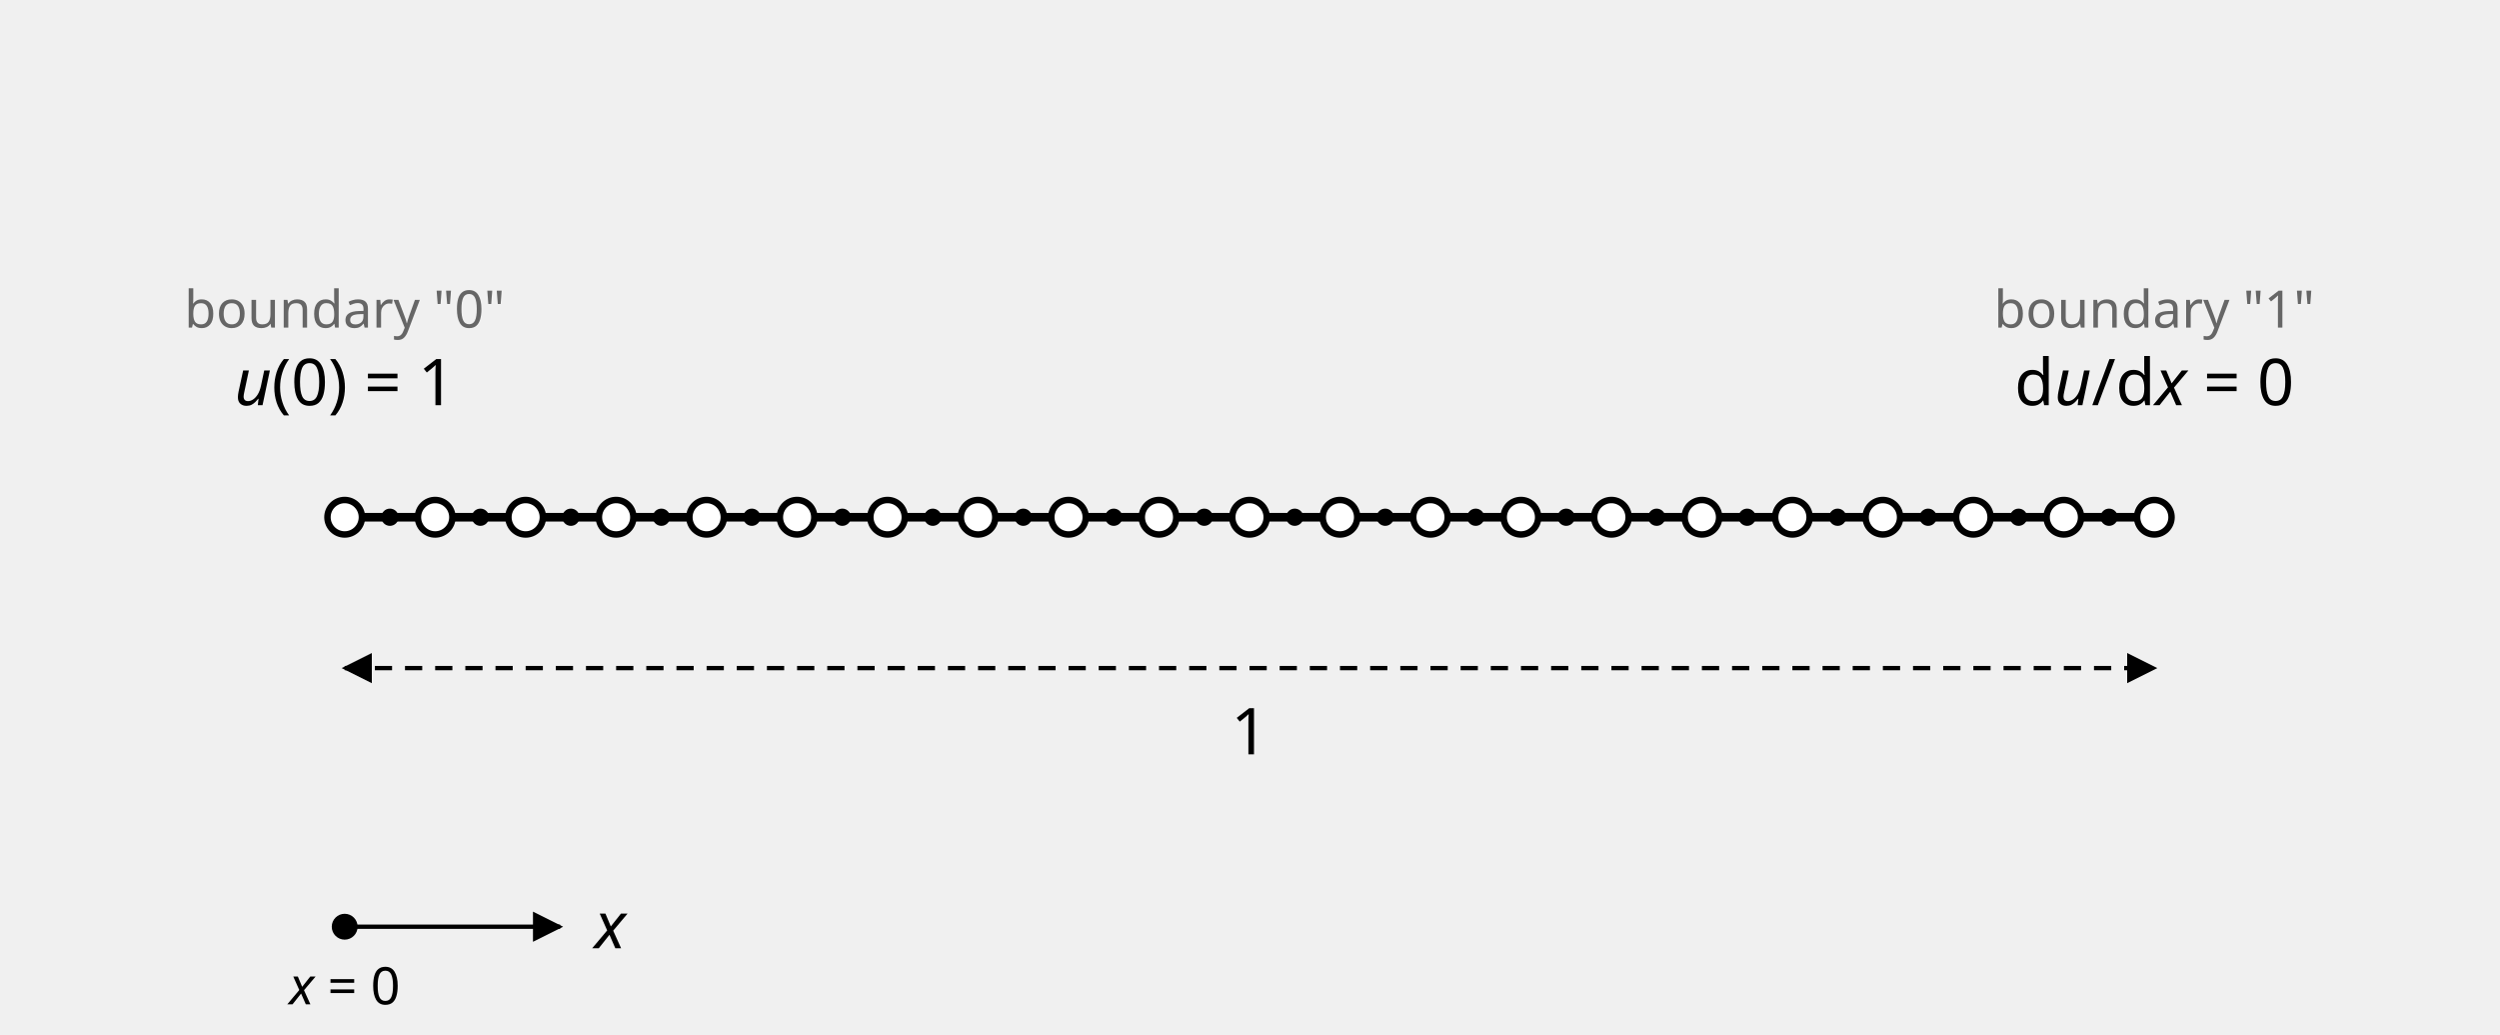
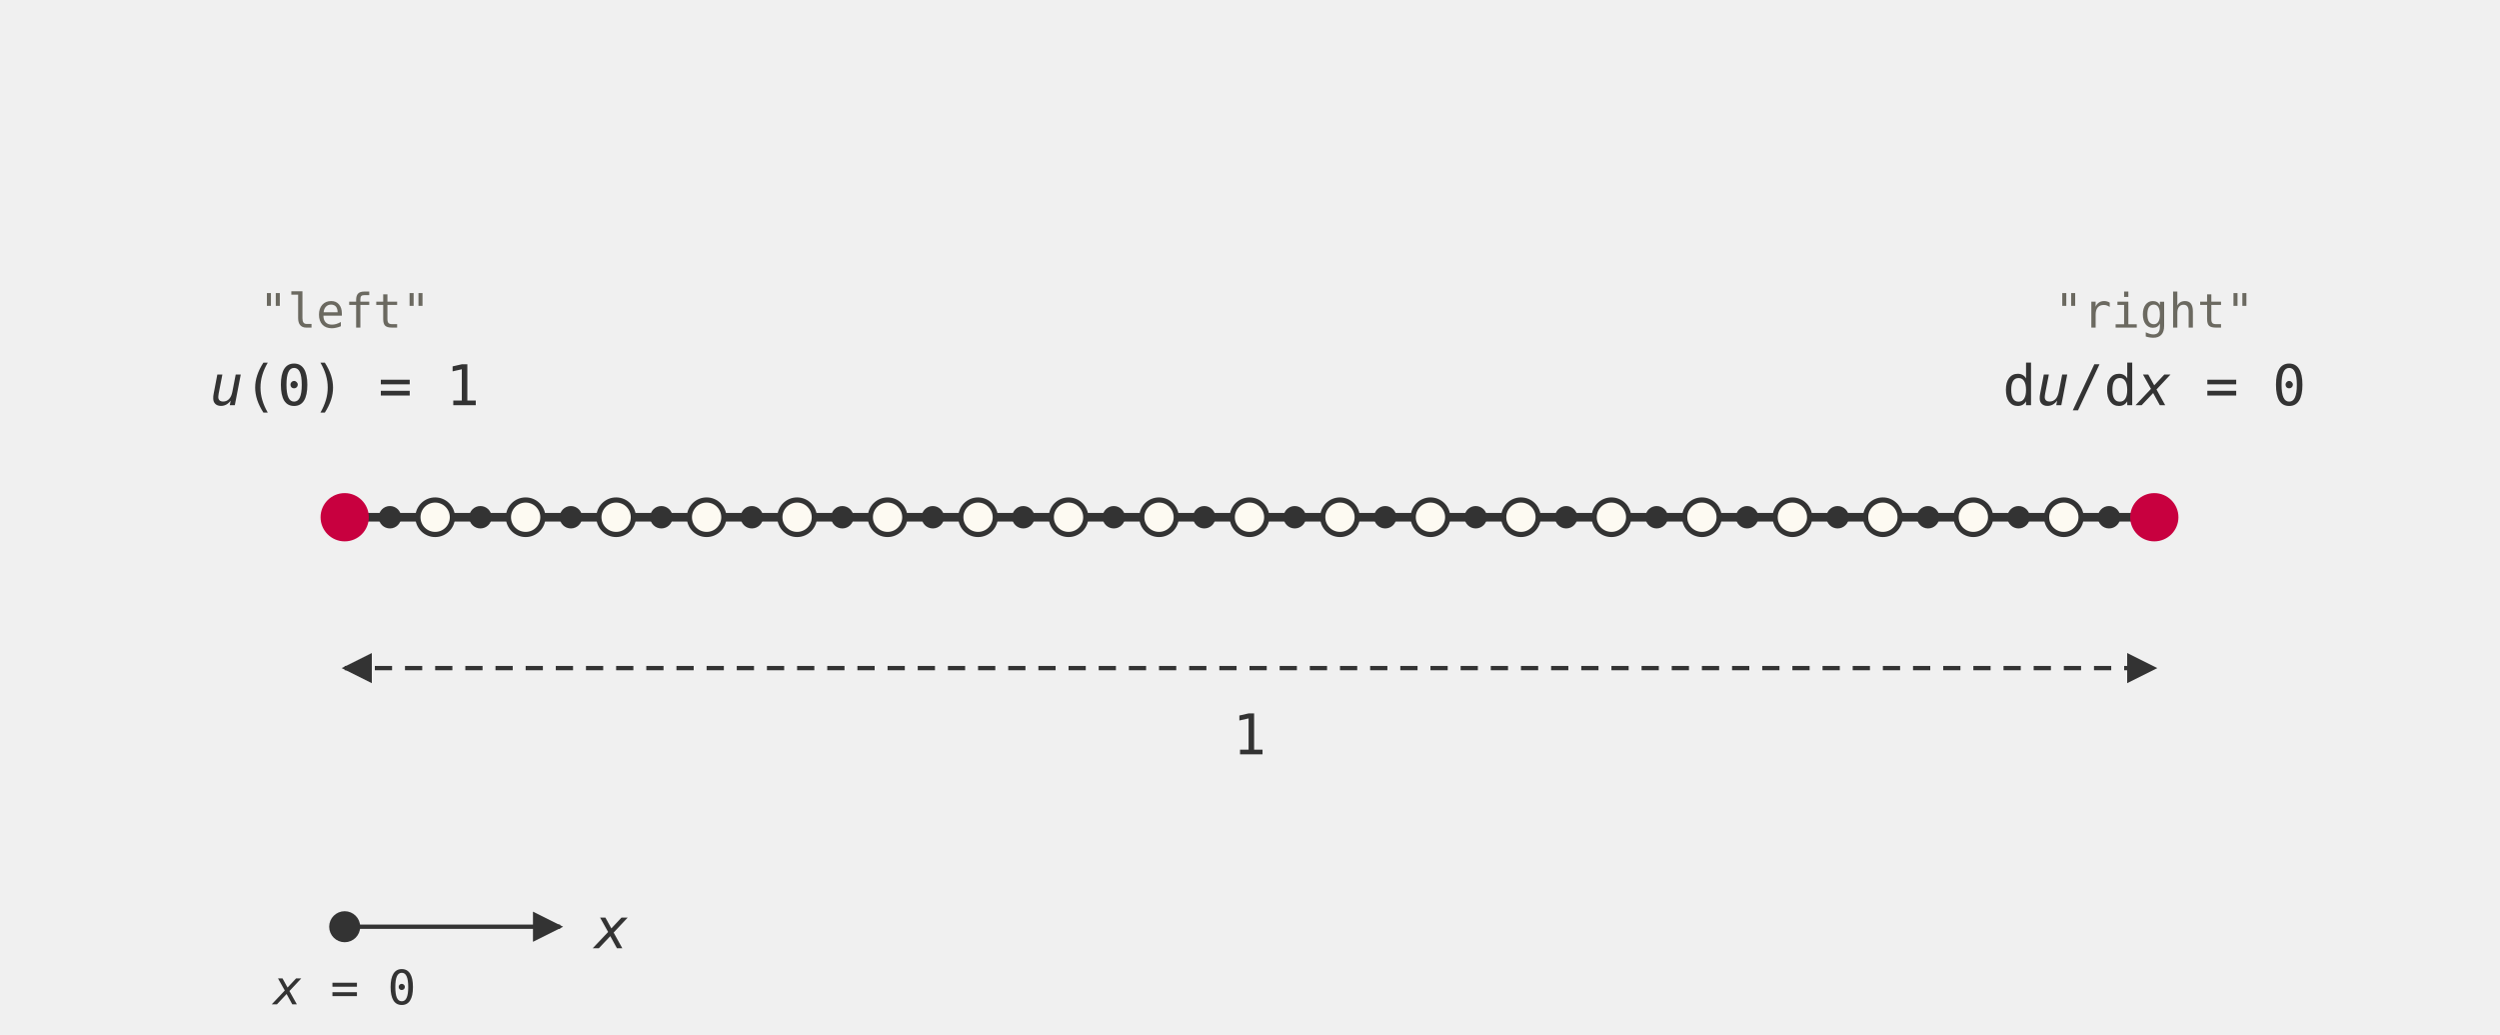
- <svg xmlns="http://www.w3.org/2000/svg" viewBox="0 0 580 240" width="580" height="240" font-family="sans-serif" font-size="15" fill="#000">
+ <svg xmlns="http://www.w3.org/2000/svg" class="fig" viewBox="0 0 580 240" width="580" height="240" font-family="Roboto Mono, monospace" font-size="13" fill="#000">
+   <style>
+     .fig { font-family: "Roboto Mono", ui-monospace, SFMono-Regular, Menlo, Consolas, monospace; font-size: 13px; }
+     .fig[fill="#000"], .fig [fill="#000"] { fill: var(--fig-ink, #333333); }
+     .fig [stroke="#000"] { stroke: var(--fig-ink, #333333); }
+     .fig [fill="#666"] { fill: var(--fig-muted, #6b6960); }
+     .fig [fill="#fff"] { fill: var(--fig-bg, #fdfaf2); }
+     .fig [stroke="#fff"] { stroke: var(--fig-bg, #fdfaf2); }
+     .fig [fill="#f6efd9"] { fill: var(--fig-area, #f6efd9); }
+     .fig [stroke="#f6efd9"] { stroke: var(--fig-area, #f6efd9); }
+     .fig [stroke="#c8003f"] { stroke: var(--fig-value, #c8003f); }
+     .fig [fill="#c8003f"] { fill: var(--fig-value, #c8003f); }
+     .fig [stroke="#d4aa00"] { stroke: var(--fig-robin, #d4aa00); }
+     .fig [fill="#d4aa00"] { fill: var(--fig-robin, #d4aa00); }
+     .fig [stroke="#0086d4"] { stroke: var(--fig-flux, #0086d4); }
+     .fig [fill="#0086d4"] { fill: var(--fig-flux, #0086d4); }
+     .fig [stroke="#00a86b"] { stroke: var(--fig-zero, #00a86b); }
+     .fig [fill="#00a86b"] { fill: var(--fig-zero, #00a86b); }
+     .fig [fill="#8f7200"] { fill: var(--fig-gold-ink, #8f7200); }
+     .fig [font-size="11"] { font-size: 10px; }
+     .fig [font-size="12"] { font-size: 11px; }
+     .fig [font-size="13"] { font-size: 12px; }
+     .fig [font-size="16"] { font-size: 14px; }
+     .fig [font-size="18"] { font-size: 15px; }
+   </style>
  <defs>
    <marker id="arrow" viewBox="0 0 10 10" refX="9" refY="5" markerWidth="7" markerHeight="7" orient="auto-start-reverse">
      <path d="M0,0 L10,5 L0,10 z" fill="#000" />
    </marker>
+     <marker id="arrow-flux" viewBox="0 0 10 10" refX="9" refY="5" markerWidth="6" markerHeight="6" orient="auto-start-reverse">
+       <path d="M0,0 L10,5 L0,10 z" fill="#0086d4" />
+     </marker>
  </defs>
  <line x1="80" y1="120" x2="500" y2="120" stroke="#000" stroke-width="2" />
-   <circle cx="90.5" cy="120" r="2" />
-   <circle cx="111.5" cy="120" r="2" />
-   <circle cx="132.5" cy="120" r="2" />
-   <circle cx="153.5" cy="120" r="2" />
-   <circle cx="174.5" cy="120" r="2" />
-   <circle cx="195.5" cy="120" r="2" />
-   <circle cx="216.5" cy="120" r="2" />
-   <circle cx="237.5" cy="120" r="2" />
-   <circle cx="258.5" cy="120" r="2" />
-   <circle cx="279.5" cy="120" r="2" />
-   <circle cx="300.5" cy="120" r="2" />
-   <circle cx="321.5" cy="120" r="2" />
-   <circle cx="342.5" cy="120" r="2" />
-   <circle cx="363.5" cy="120" r="2" />
-   <circle cx="384.5" cy="120" r="2" />
-   <circle cx="405.5" cy="120" r="2" />
-   <circle cx="426.5" cy="120" r="2" />
-   <circle cx="447.5" cy="120" r="2" />
-   <circle cx="468.5" cy="120" r="2" />
-   <circle cx="489.5" cy="120" r="2" />
-   <circle cx="80" cy="120" r="4" fill="#fff" stroke="#000" stroke-width="1.5" />
-   <circle cx="101" cy="120" r="4" fill="#fff" stroke="#000" stroke-width="1.5" />
-   <circle cx="122" cy="120" r="4" fill="#fff" stroke="#000" stroke-width="1.5" />
-   <circle cx="143" cy="120" r="4" fill="#fff" stroke="#000" stroke-width="1.5" />
-   <circle cx="164" cy="120" r="4" fill="#fff" stroke="#000" stroke-width="1.5" />
-   <circle cx="185" cy="120" r="4" fill="#fff" stroke="#000" stroke-width="1.5" />
-   <circle cx="206" cy="120" r="4" fill="#fff" stroke="#000" stroke-width="1.5" />
-   <circle cx="227" cy="120" r="4" fill="#fff" stroke="#000" stroke-width="1.5" />
-   <circle cx="248" cy="120" r="4" fill="#fff" stroke="#000" stroke-width="1.5" />
-   <circle cx="269" cy="120" r="4" fill="#fff" stroke="#000" stroke-width="1.5" />
-   <circle cx="290" cy="120" r="4" fill="#fff" stroke="#000" stroke-width="1.5" />
-   <circle cx="311" cy="120" r="4" fill="#fff" stroke="#000" stroke-width="1.5" />
-   <circle cx="332" cy="120" r="4" fill="#fff" stroke="#000" stroke-width="1.5" />
-   <circle cx="353" cy="120" r="4" fill="#fff" stroke="#000" stroke-width="1.5" />
-   <circle cx="374" cy="120" r="4" fill="#fff" stroke="#000" stroke-width="1.5" />
-   <circle cx="395" cy="120" r="4" fill="#fff" stroke="#000" stroke-width="1.5" />
-   <circle cx="416" cy="120" r="4" fill="#fff" stroke="#000" stroke-width="1.5" />
-   <circle cx="437" cy="120" r="4" fill="#fff" stroke="#000" stroke-width="1.5" />
-   <circle cx="458" cy="120" r="4" fill="#fff" stroke="#000" stroke-width="1.5" />
-   <circle cx="479" cy="120" r="4" fill="#fff" stroke="#000" stroke-width="1.5" />
-   <circle cx="500" cy="120" r="4" fill="#fff" stroke="#000" stroke-width="1.5" />
+   <circle cx="90.5" cy="120" r="2" fill="#000" stroke="#000" stroke-width="1.2" />
+   <circle cx="111.5" cy="120" r="2" fill="#000" stroke="#000" stroke-width="1.2" />
+   <circle cx="132.5" cy="120" r="2" fill="#000" stroke="#000" stroke-width="1.2" />
+   <circle cx="153.5" cy="120" r="2" fill="#000" stroke="#000" stroke-width="1.2" />
+   <circle cx="174.5" cy="120" r="2" fill="#000" stroke="#000" stroke-width="1.2" />
+   <circle cx="195.5" cy="120" r="2" fill="#000" stroke="#000" stroke-width="1.2" />
+   <circle cx="216.5" cy="120" r="2" fill="#000" stroke="#000" stroke-width="1.2" />
+   <circle cx="237.5" cy="120" r="2" fill="#000" stroke="#000" stroke-width="1.2" />
+   <circle cx="258.5" cy="120" r="2" fill="#000" stroke="#000" stroke-width="1.2" />
+   <circle cx="279.5" cy="120" r="2" fill="#000" stroke="#000" stroke-width="1.2" />
+   <circle cx="300.5" cy="120" r="2" fill="#000" stroke="#000" stroke-width="1.2" />
+   <circle cx="321.5" cy="120" r="2" fill="#000" stroke="#000" stroke-width="1.2" />
+   <circle cx="342.5" cy="120" r="2" fill="#000" stroke="#000" stroke-width="1.2" />
+   <circle cx="363.5" cy="120" r="2" fill="#000" stroke="#000" stroke-width="1.2" />
+   <circle cx="384.5" cy="120" r="2" fill="#000" stroke="#000" stroke-width="1.2" />
+   <circle cx="405.5" cy="120" r="2" fill="#000" stroke="#000" stroke-width="1.2" />
+   <circle cx="426.5" cy="120" r="2" fill="#000" stroke="#000" stroke-width="1.2" />
+   <circle cx="447.5" cy="120" r="2" fill="#000" stroke="#000" stroke-width="1.2" />
+   <circle cx="468.5" cy="120" r="2" fill="#000" stroke="#000" stroke-width="1.2" />
+   <circle cx="489.5" cy="120" r="2" fill="#000" stroke="#000" stroke-width="1.2" />
+   <circle cx="80" cy="120" r="4" fill="#fff" stroke="#000" stroke-width="1.2" />
+   <circle cx="101" cy="120" r="4" fill="#fff" stroke="#000" stroke-width="1.2" />
+   <circle cx="122" cy="120" r="4" fill="#fff" stroke="#000" stroke-width="1.2" />
+   <circle cx="143" cy="120" r="4" fill="#fff" stroke="#000" stroke-width="1.2" />
+   <circle cx="164" cy="120" r="4" fill="#fff" stroke="#000" stroke-width="1.2" />
+   <circle cx="185" cy="120" r="4" fill="#fff" stroke="#000" stroke-width="1.2" />
+   <circle cx="206" cy="120" r="4" fill="#fff" stroke="#000" stroke-width="1.2" />
+   <circle cx="227" cy="120" r="4" fill="#fff" stroke="#000" stroke-width="1.2" />
+   <circle cx="248" cy="120" r="4" fill="#fff" stroke="#000" stroke-width="1.2" />
+   <circle cx="269" cy="120" r="4" fill="#fff" stroke="#000" stroke-width="1.2" />
+   <circle cx="290" cy="120" r="4" fill="#fff" stroke="#000" stroke-width="1.2" />
+   <circle cx="311" cy="120" r="4" fill="#fff" stroke="#000" stroke-width="1.2" />
+   <circle cx="332" cy="120" r="4" fill="#fff" stroke="#000" stroke-width="1.2" />
+   <circle cx="353" cy="120" r="4" fill="#fff" stroke="#000" stroke-width="1.2" />
+   <circle cx="374" cy="120" r="4" fill="#fff" stroke="#000" stroke-width="1.2" />
+   <circle cx="395" cy="120" r="4" fill="#fff" stroke="#000" stroke-width="1.2" />
+   <circle cx="416" cy="120" r="4" fill="#fff" stroke="#000" stroke-width="1.2" />
+   <circle cx="437" cy="120" r="4" fill="#fff" stroke="#000" stroke-width="1.2" />
+   <circle cx="458" cy="120" r="4" fill="#fff" stroke="#000" stroke-width="1.2" />
+   <circle cx="479" cy="120" r="4" fill="#fff" stroke="#000" stroke-width="1.2" />
+   <circle cx="500" cy="120" r="4" fill="#fff" stroke="#000" stroke-width="1.2" />
+   <circle cx="80" cy="120" r="5" fill="#c8003f" stroke="#c8003f" stroke-width="1.2" />
+   <circle cx="500" cy="120" r="5" fill="#c8003f" stroke="#c8003f" stroke-width="1.2" />
  <text x="80" y="94" text-anchor="middle">
    <tspan font-style="italic">u</tspan>(0) = 1</text>
-   <text x="80" y="76" font-size="12" fill="#666" text-anchor="middle">boundary "0"</text>
+   <text x="80" y="76" font-size="12" fill="#666" text-anchor="middle">"left"</text>
  <text x="500" y="94" text-anchor="middle">d<tspan font-style="italic">u</tspan>/d<tspan font-style="italic">x</tspan> = 0</text>
-   <text x="500" y="76" font-size="12" fill="#666" text-anchor="middle">boundary "1"</text>
+   <text x="500" y="76" font-size="12" fill="#666" text-anchor="middle">"right"</text>
  <line x1="80" y1="155" x2="500" y2="155" stroke="#000" stroke-width="1" stroke-dasharray="4 3" marker-start="url(#arrow)" marker-end="url(#arrow)" />
  <text x="290" y="175" text-anchor="middle">1</text>
-   <circle cx="80" cy="215" r="3" />
+   <circle cx="80" cy="215" r="3" fill="#000" stroke="#000" stroke-width="1.2" />
  <line x1="80" y1="215" x2="130" y2="215" stroke="#000" stroke-width="1" marker-end="url(#arrow)" />
  <text x="138" y="220">
    <tspan font-style="italic">x</tspan>
  </text>
  <text x="80" y="233" font-size="12" text-anchor="middle">
    <tspan font-style="italic">x</tspan> = 0</text>
</svg>
